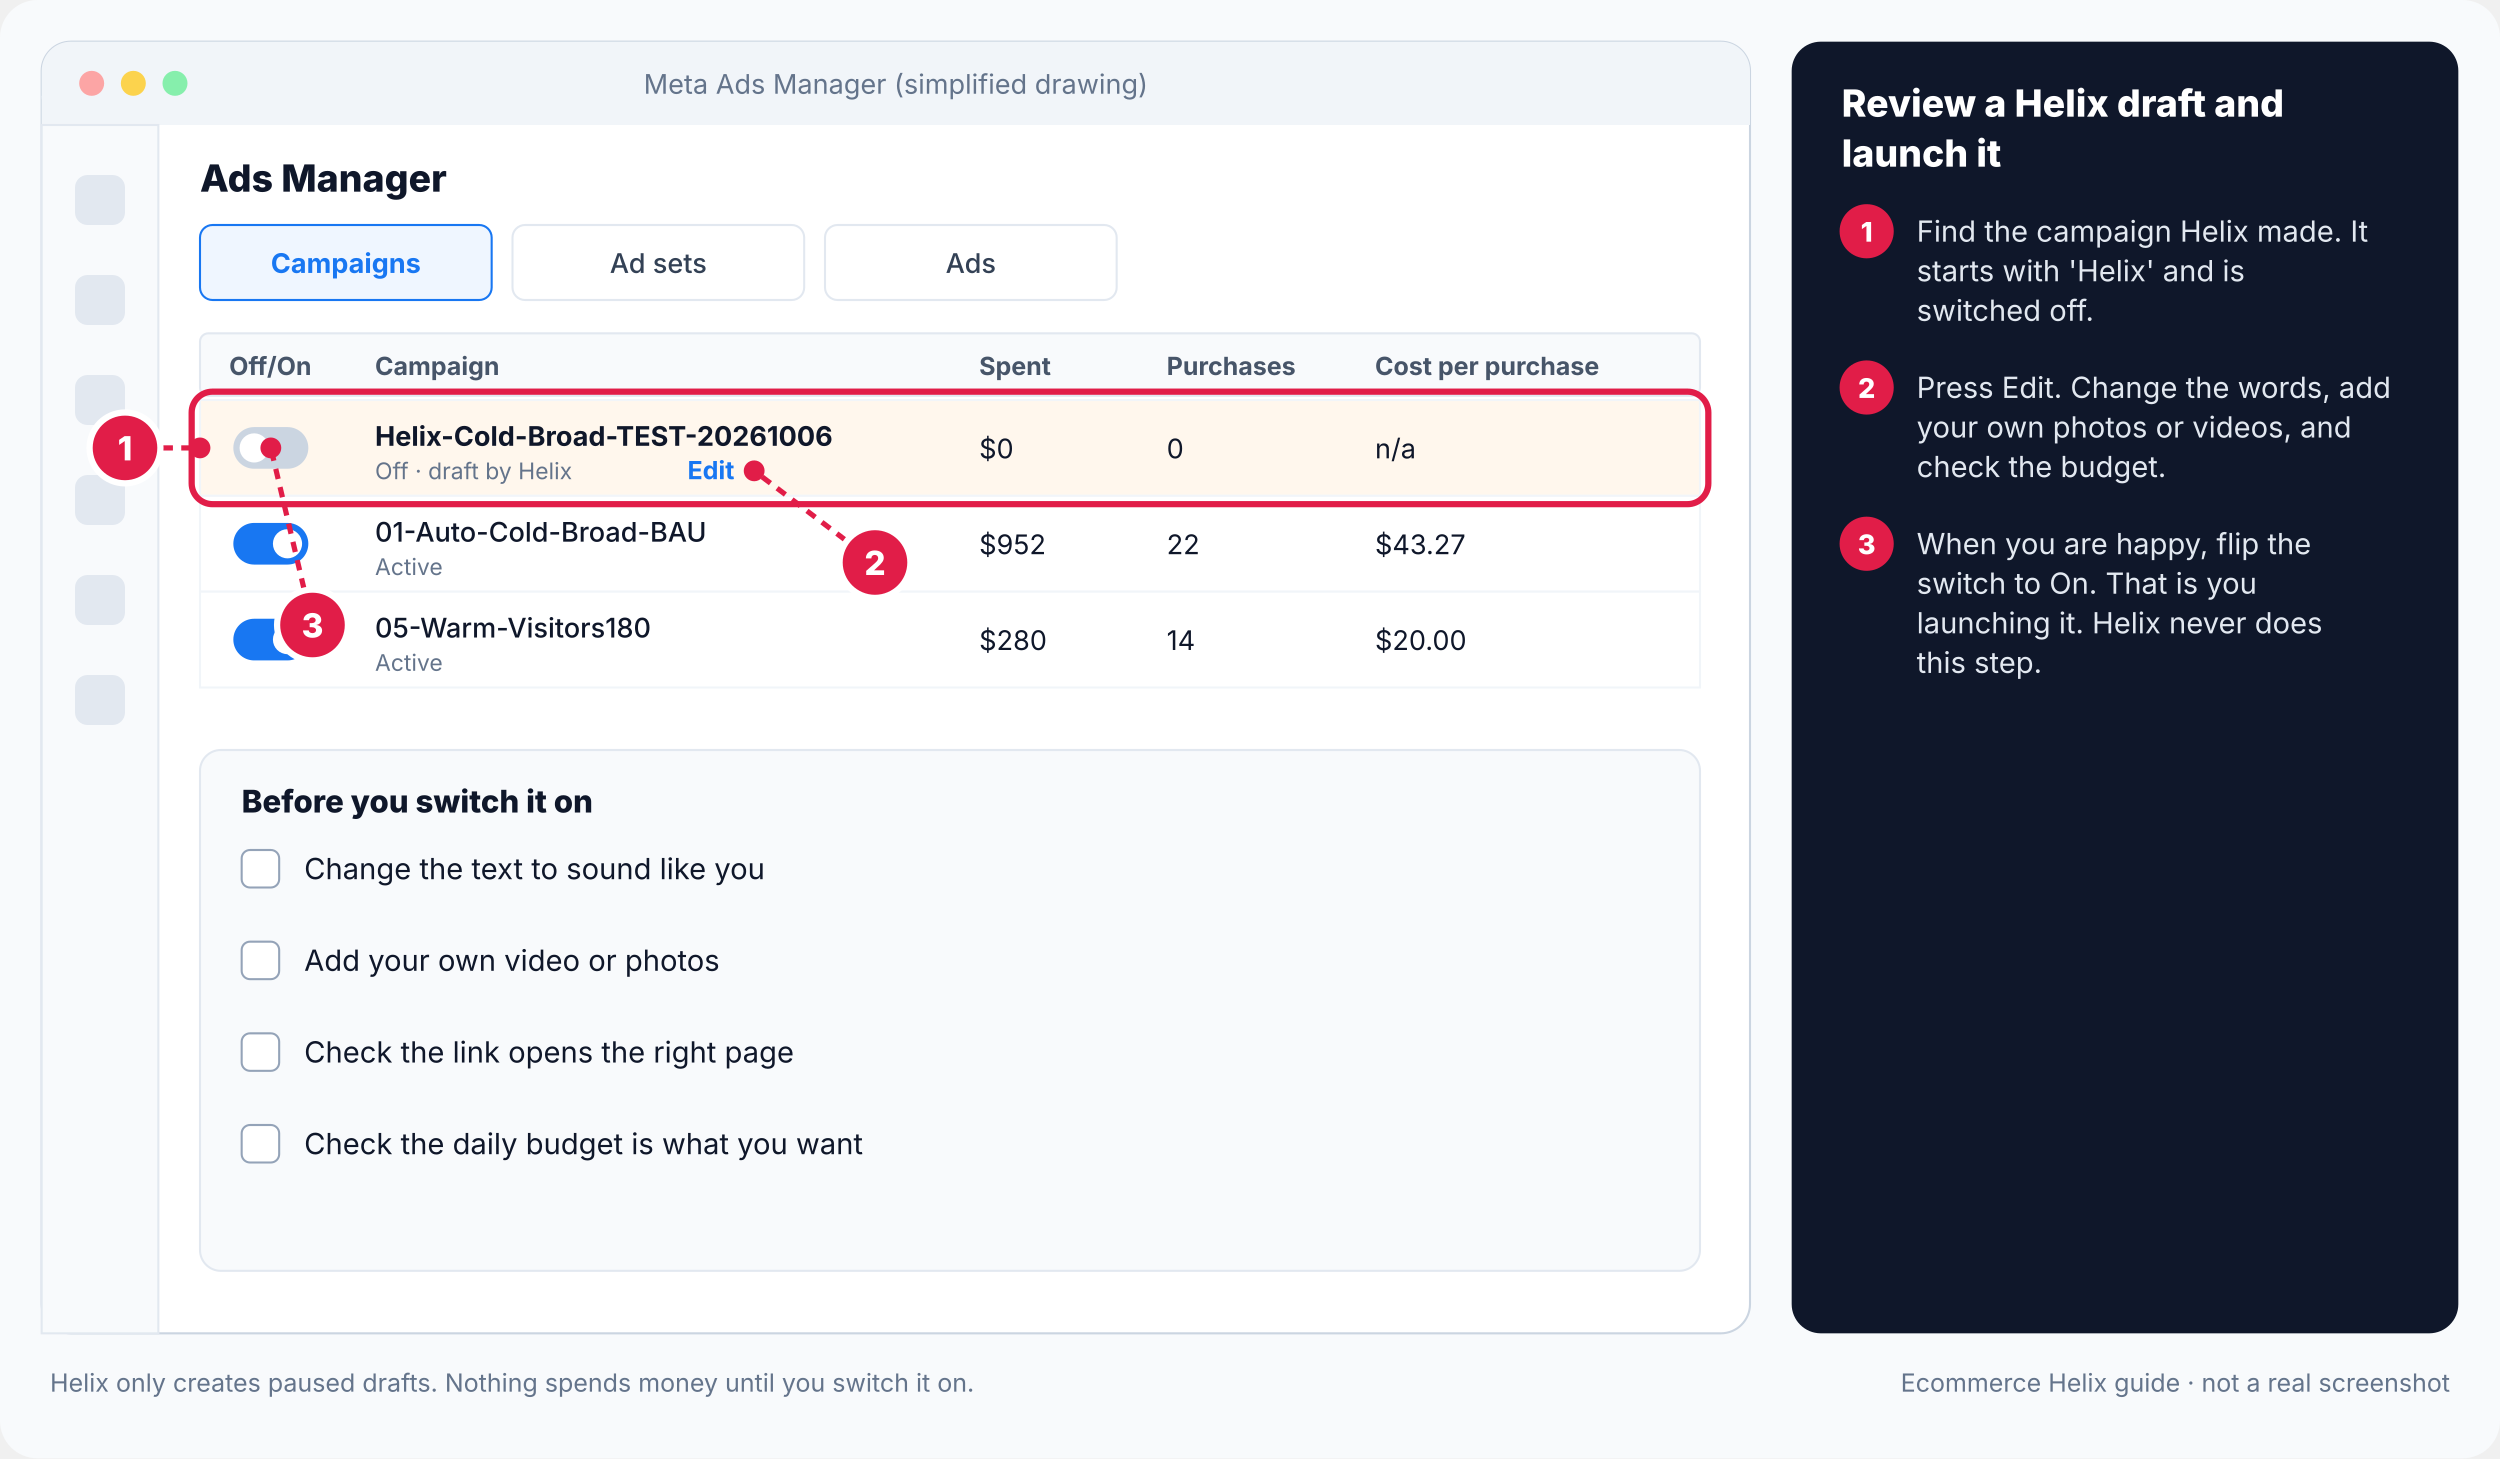
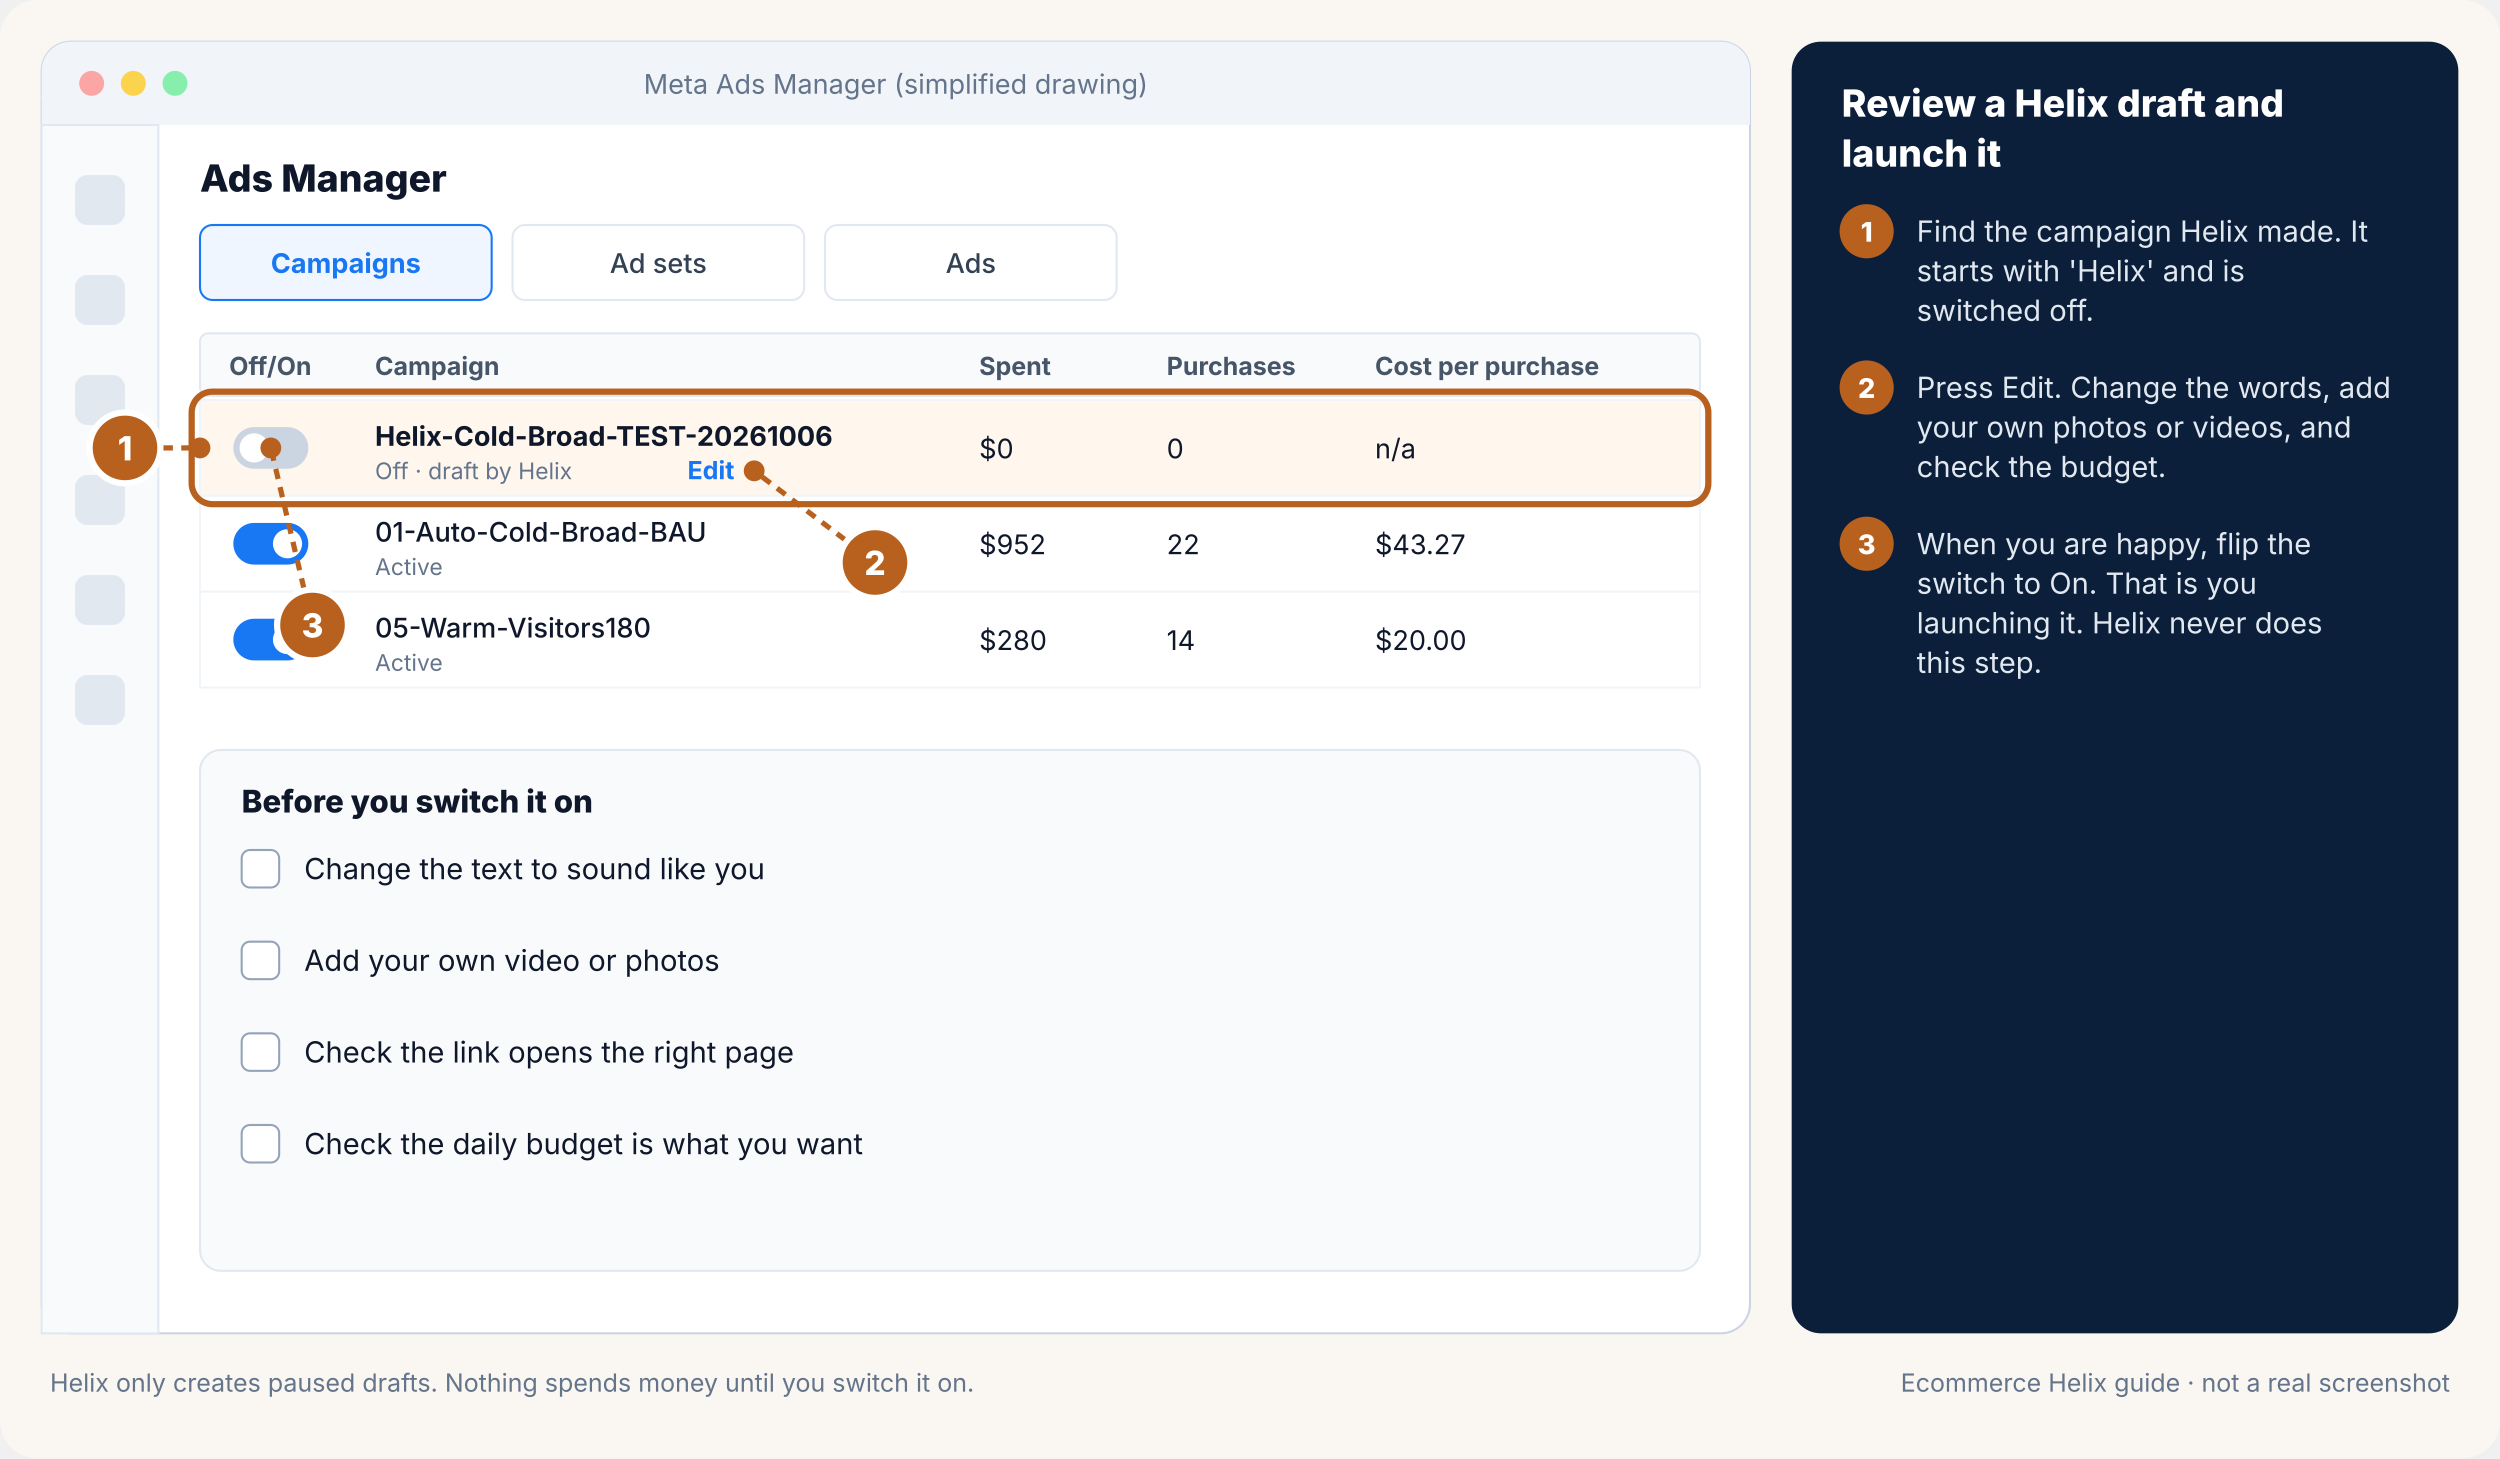
<svg xmlns="http://www.w3.org/2000/svg" viewBox="0 0 1200 700" width="1200" height="700" role="img" aria-label="Review a Helix draft and launch it" font-family="Inter, -apple-system, Segoe UI, Roboto, Helvetica, Arial, sans-serif">
-   <rect width="1200" height="700" rx="18" fill="#f8fafc" />
+   <rect width="1200" height="700" rx="18" fill="#faf7f2" />
  <rect x="20" y="20" width="820" height="620" rx="14" fill="#fff" stroke="#cbd5e1" />
  <rect x="20" y="20" width="820" height="40" rx="14" fill="#f1f5f9" />
  <rect x="20" y="46" width="820" height="14" fill="#f1f5f9" />
  <circle cx="44" cy="40" r="6" fill="#fca5a5" />
  <circle cx="64" cy="40" r="6" fill="#fcd34d" />
  <circle cx="84" cy="40" r="6" fill="#86efac" />
  <text x="430" y="45" font-size="13" fill="#64748b" text-anchor="middle">Meta Ads Manager (simplified drawing)</text>
  <rect x="20" y="60" width="56" height="580" rx="0" fill="#f8fafc" stroke="#e2e8f0" stroke-width="1" />
  <rect x="36" y="84" width="24" height="24" rx="6" fill="#e2e8f0" stroke="none" stroke-width="1" />
  <rect x="36" y="132" width="24" height="24" rx="6" fill="#e2e8f0" stroke="none" stroke-width="1" />
  <rect x="36" y="180" width="24" height="24" rx="6" fill="#e2e8f0" stroke="none" stroke-width="1" />
  <rect x="36" y="228" width="24" height="24" rx="6" fill="#e2e8f0" stroke="none" stroke-width="1" />
  <rect x="36" y="276" width="24" height="24" rx="6" fill="#e2e8f0" stroke="none" stroke-width="1" />
  <rect x="36" y="324" width="24" height="24" rx="6" fill="#e2e8f0" stroke="none" stroke-width="1" />
  <text x="96" y="92" font-size="18" font-weight="800" fill="#0f172a" text-anchor="start">Ads Manager</text>
  <rect x="96" y="108" width="140" height="36" rx="6" fill="#eff6ff" stroke="#1877f2" stroke-width="1" />
  <text x="166" y="131" font-size="13" font-weight="700" fill="#1877f2" text-anchor="middle">Campaigns</text>
  <rect x="246" y="108" width="140" height="36" rx="6" fill="#fff" stroke="#e2e8f0" stroke-width="1" />
  <text x="316" y="131" font-size="13" font-weight="500" fill="#334155" text-anchor="middle">Ad sets</text>
  <rect x="396" y="108" width="140" height="36" rx="6" fill="#fff" stroke="#e2e8f0" stroke-width="1" />
  <text x="466" y="131" font-size="13" font-weight="500" fill="#334155" text-anchor="middle">Ads</text>
  <rect x="96" y="160" width="720" height="30" rx="4" fill="#f8fafc" stroke="#e2e8f0" stroke-width="1" />
  <text x="110" y="180" font-size="12" font-weight="700" fill="#475569" text-anchor="start">Off/On</text>
  <text x="180" y="180" font-size="12" font-weight="700" fill="#475569" text-anchor="start">Campaign</text>
  <text x="470" y="180" font-size="12" font-weight="700" fill="#475569" text-anchor="start">Spent</text>
  <text x="560" y="180" font-size="12" font-weight="700" fill="#475569" text-anchor="start">Purchases</text>
  <text x="660" y="180" font-size="12" font-weight="700" fill="#475569" text-anchor="start">Cost per purchase</text>
  <rect x="96" y="192" width="720" height="46" rx="0" fill="#fff7ed" stroke="#f1f5f9" stroke-width="1" />
  <rect x="112" y="205" width="36" height="20" rx="10" fill="#cbd5e1" stroke="none" stroke-width="1" />
  <circle cx="122" cy="215" r="7" fill="#fff" />
  <text x="180" y="214" font-size="13" font-weight="700" fill="#0f172a" text-anchor="start">Helix-Cold-Broad-TEST-20261006</text>
  <text x="180" y="230" font-size="11" font-weight="400" fill="#64748b" text-anchor="start">Off · draft by Helix</text>
  <text x="470" y="220" font-size="13" font-weight="400" fill="#0f172a" text-anchor="start">$0</text>
  <text x="560" y="220" font-size="13" font-weight="400" fill="#0f172a" text-anchor="start">0</text>
  <text x="660" y="220" font-size="13" font-weight="400" fill="#0f172a" text-anchor="start">n/a</text>
  <rect x="96" y="238" width="720" height="46" rx="0" fill="#fff" stroke="#f1f5f9" stroke-width="1" />
  <rect x="112" y="251" width="36" height="20" rx="10" fill="#1877f2" stroke="none" stroke-width="1" />
  <circle cx="138" cy="261" r="7" fill="#fff" />
  <text x="180" y="260" font-size="13" font-weight="500" fill="#0f172a" text-anchor="start">01-Auto-Cold-Broad-BAU</text>
  <text x="180" y="276" font-size="11" font-weight="400" fill="#64748b" text-anchor="start">Active</text>
  <text x="470" y="266" font-size="13" font-weight="400" fill="#0f172a" text-anchor="start">$952</text>
  <text x="560" y="266" font-size="13" font-weight="400" fill="#0f172a" text-anchor="start">22</text>
  <text x="660" y="266" font-size="13" font-weight="400" fill="#0f172a" text-anchor="start">$43.27</text>
  <rect x="96" y="284" width="720" height="46" rx="0" fill="#fff" stroke="#f1f5f9" stroke-width="1" />
  <rect x="112" y="297" width="36" height="20" rx="10" fill="#1877f2" stroke="none" stroke-width="1" />
  <circle cx="138" cy="307" r="7" fill="#fff" />
  <text x="180" y="306" font-size="13" font-weight="500" fill="#0f172a" text-anchor="start">05-Warm-Visitors180</text>
  <text x="180" y="322" font-size="11" font-weight="400" fill="#64748b" text-anchor="start">Active</text>
  <text x="470" y="312" font-size="13" font-weight="400" fill="#0f172a" text-anchor="start">$280</text>
  <text x="560" y="312" font-size="13" font-weight="400" fill="#0f172a" text-anchor="start">14</text>
  <text x="660" y="312" font-size="13" font-weight="400" fill="#0f172a" text-anchor="start">$20.00</text>
  <text x="330" y="230" font-size="12" font-weight="700" fill="#1877f2" text-anchor="start">Edit</text>
-   <rect x="92" y="188" width="728" height="54" rx="10" fill="none" stroke="#e11d48" stroke-width="3" />
+   <rect x="92" y="188" width="728" height="54" rx="10" fill="none" stroke="#b8601d" stroke-width="3" />
  <rect x="96" y="360" width="720" height="250" rx="10" fill="#f8fafc" stroke="#e2e8f0" stroke-width="1" />
  <text x="116" y="390" font-size="15" font-weight="800" fill="#0f172a" text-anchor="start">Before you switch it on</text>
  <rect x="116" y="408" width="18" height="18" rx="4" fill="#fff" stroke="#94a3b8" stroke-width="1" />
  <text x="146" y="422" font-size="14" font-weight="400" fill="#0f172a" text-anchor="start">Change the text to sound like you</text>
  <rect x="116" y="452" width="18" height="18" rx="4" fill="#fff" stroke="#94a3b8" stroke-width="1" />
  <text x="146" y="466" font-size="14" font-weight="400" fill="#0f172a" text-anchor="start">Add your own video or photos</text>
  <rect x="116" y="496" width="18" height="18" rx="4" fill="#fff" stroke="#94a3b8" stroke-width="1" />
  <text x="146" y="510" font-size="14" font-weight="400" fill="#0f172a" text-anchor="start">Check the link opens the right page</text>
  <rect x="116" y="540" width="18" height="18" rx="4" fill="#fff" stroke="#94a3b8" stroke-width="1" />
  <text x="146" y="554" font-size="14" font-weight="400" fill="#0f172a" text-anchor="start">Check the daily budget is what you want</text>
-   <line x1="60" y1="215" x2="96" y2="215" stroke="#e11d48" stroke-width="2.5" stroke-dasharray="5 4" />
-   <circle cx="96" cy="215" r="5" fill="#e11d48" />
-   <circle cx="60" cy="215" r="17" fill="#e11d48" stroke="#fff" stroke-width="3" />
+   <line x1="60" y1="215" x2="96" y2="215" stroke="#b8601d" stroke-width="2.5" stroke-dasharray="5 4" />
+   <circle cx="96" cy="215" r="5" fill="#b8601d" />
+   <circle cx="60" cy="215" r="17" fill="#b8601d" stroke="#fff" stroke-width="3" />
  <text x="60" y="221" font-size="16" font-weight="800" fill="#fff" text-anchor="middle">1</text>
-   <line x1="420" y1="270" x2="362" y2="226" stroke="#e11d48" stroke-width="2.5" stroke-dasharray="5 4" />
-   <circle cx="362" cy="226" r="5" fill="#e11d48" />
-   <circle cx="420" cy="270" r="17" fill="#e11d48" stroke="#fff" stroke-width="3" />
+   <line x1="420" y1="270" x2="362" y2="226" stroke="#b8601d" stroke-width="2.5" stroke-dasharray="5 4" />
+   <circle cx="362" cy="226" r="5" fill="#b8601d" />
+   <circle cx="420" cy="270" r="17" fill="#b8601d" stroke="#fff" stroke-width="3" />
  <text x="420" y="276" font-size="16" font-weight="800" fill="#fff" text-anchor="middle">2</text>
-   <line x1="150" y1="300" x2="130" y2="215" stroke="#e11d48" stroke-width="2.5" stroke-dasharray="5 4" />
-   <circle cx="130" cy="215" r="5" fill="#e11d48" />
-   <circle cx="150" cy="300" r="17" fill="#e11d48" stroke="#fff" stroke-width="3" />
+   <line x1="150" y1="300" x2="130" y2="215" stroke="#b8601d" stroke-width="2.5" stroke-dasharray="5 4" />
+   <circle cx="130" cy="215" r="5" fill="#b8601d" />
+   <circle cx="150" cy="300" r="17" fill="#b8601d" stroke="#fff" stroke-width="3" />
  <text x="150" y="306" font-size="16" font-weight="800" fill="#fff" text-anchor="middle">3</text>
-   <rect x="860" y="20" width="320" height="620" rx="14" fill="#0f172a" />
+   <rect x="860" y="20" width="320" height="620" rx="14" fill="#0b1f3a" />
  <text x="884" y="56" font-size="18" font-weight="800" fill="#fff">Review a Helix draft and</text>
  <text x="884" y="80" font-size="18" font-weight="800" fill="#fff">launch it</text>
-   <circle cx="896" cy="111" r="13" fill="#e11d48" />
+   <circle cx="896" cy="111" r="13" fill="#b8601d" />
  <text x="896" y="116" font-size="13" font-weight="800" fill="#fff" text-anchor="middle">1</text>
  <text x="920" y="116" font-size="14" fill="#e2e8f0">Find the campaign Helix made. It</text>
  <text x="920" y="135" font-size="14" fill="#e2e8f0">starts with 'Helix' and is</text>
  <text x="920" y="154" font-size="14" fill="#e2e8f0">switched off.</text>
-   <circle cx="896" cy="186" r="13" fill="#e11d48" />
+   <circle cx="896" cy="186" r="13" fill="#b8601d" />
  <text x="896" y="191" font-size="13" font-weight="800" fill="#fff" text-anchor="middle">2</text>
  <text x="920" y="191" font-size="14" fill="#e2e8f0">Press Edit. Change the words, add</text>
  <text x="920" y="210" font-size="14" fill="#e2e8f0">your own photos or videos, and</text>
  <text x="920" y="229" font-size="14" fill="#e2e8f0">check the budget.</text>
-   <circle cx="896" cy="261" r="13" fill="#e11d48" />
+   <circle cx="896" cy="261" r="13" fill="#b8601d" />
  <text x="896" y="266" font-size="13" font-weight="800" fill="#fff" text-anchor="middle">3</text>
  <text x="920" y="266" font-size="14" fill="#e2e8f0">When you are happy, flip the</text>
  <text x="920" y="285" font-size="14" fill="#e2e8f0">switch to On. That is you</text>
  <text x="920" y="304" font-size="14" fill="#e2e8f0">launching it. Helix never does</text>
  <text x="920" y="323" font-size="14" fill="#e2e8f0">this step.</text>
  <text x="24" y="668" font-size="12" fill="#64748b">Helix only creates paused drafts. Nothing spends money until you switch it on.</text>
  <text x="1176" y="668" font-size="12" fill="#64748b" text-anchor="end">Ecommerce Helix guide · not a real screenshot</text>
</svg>
